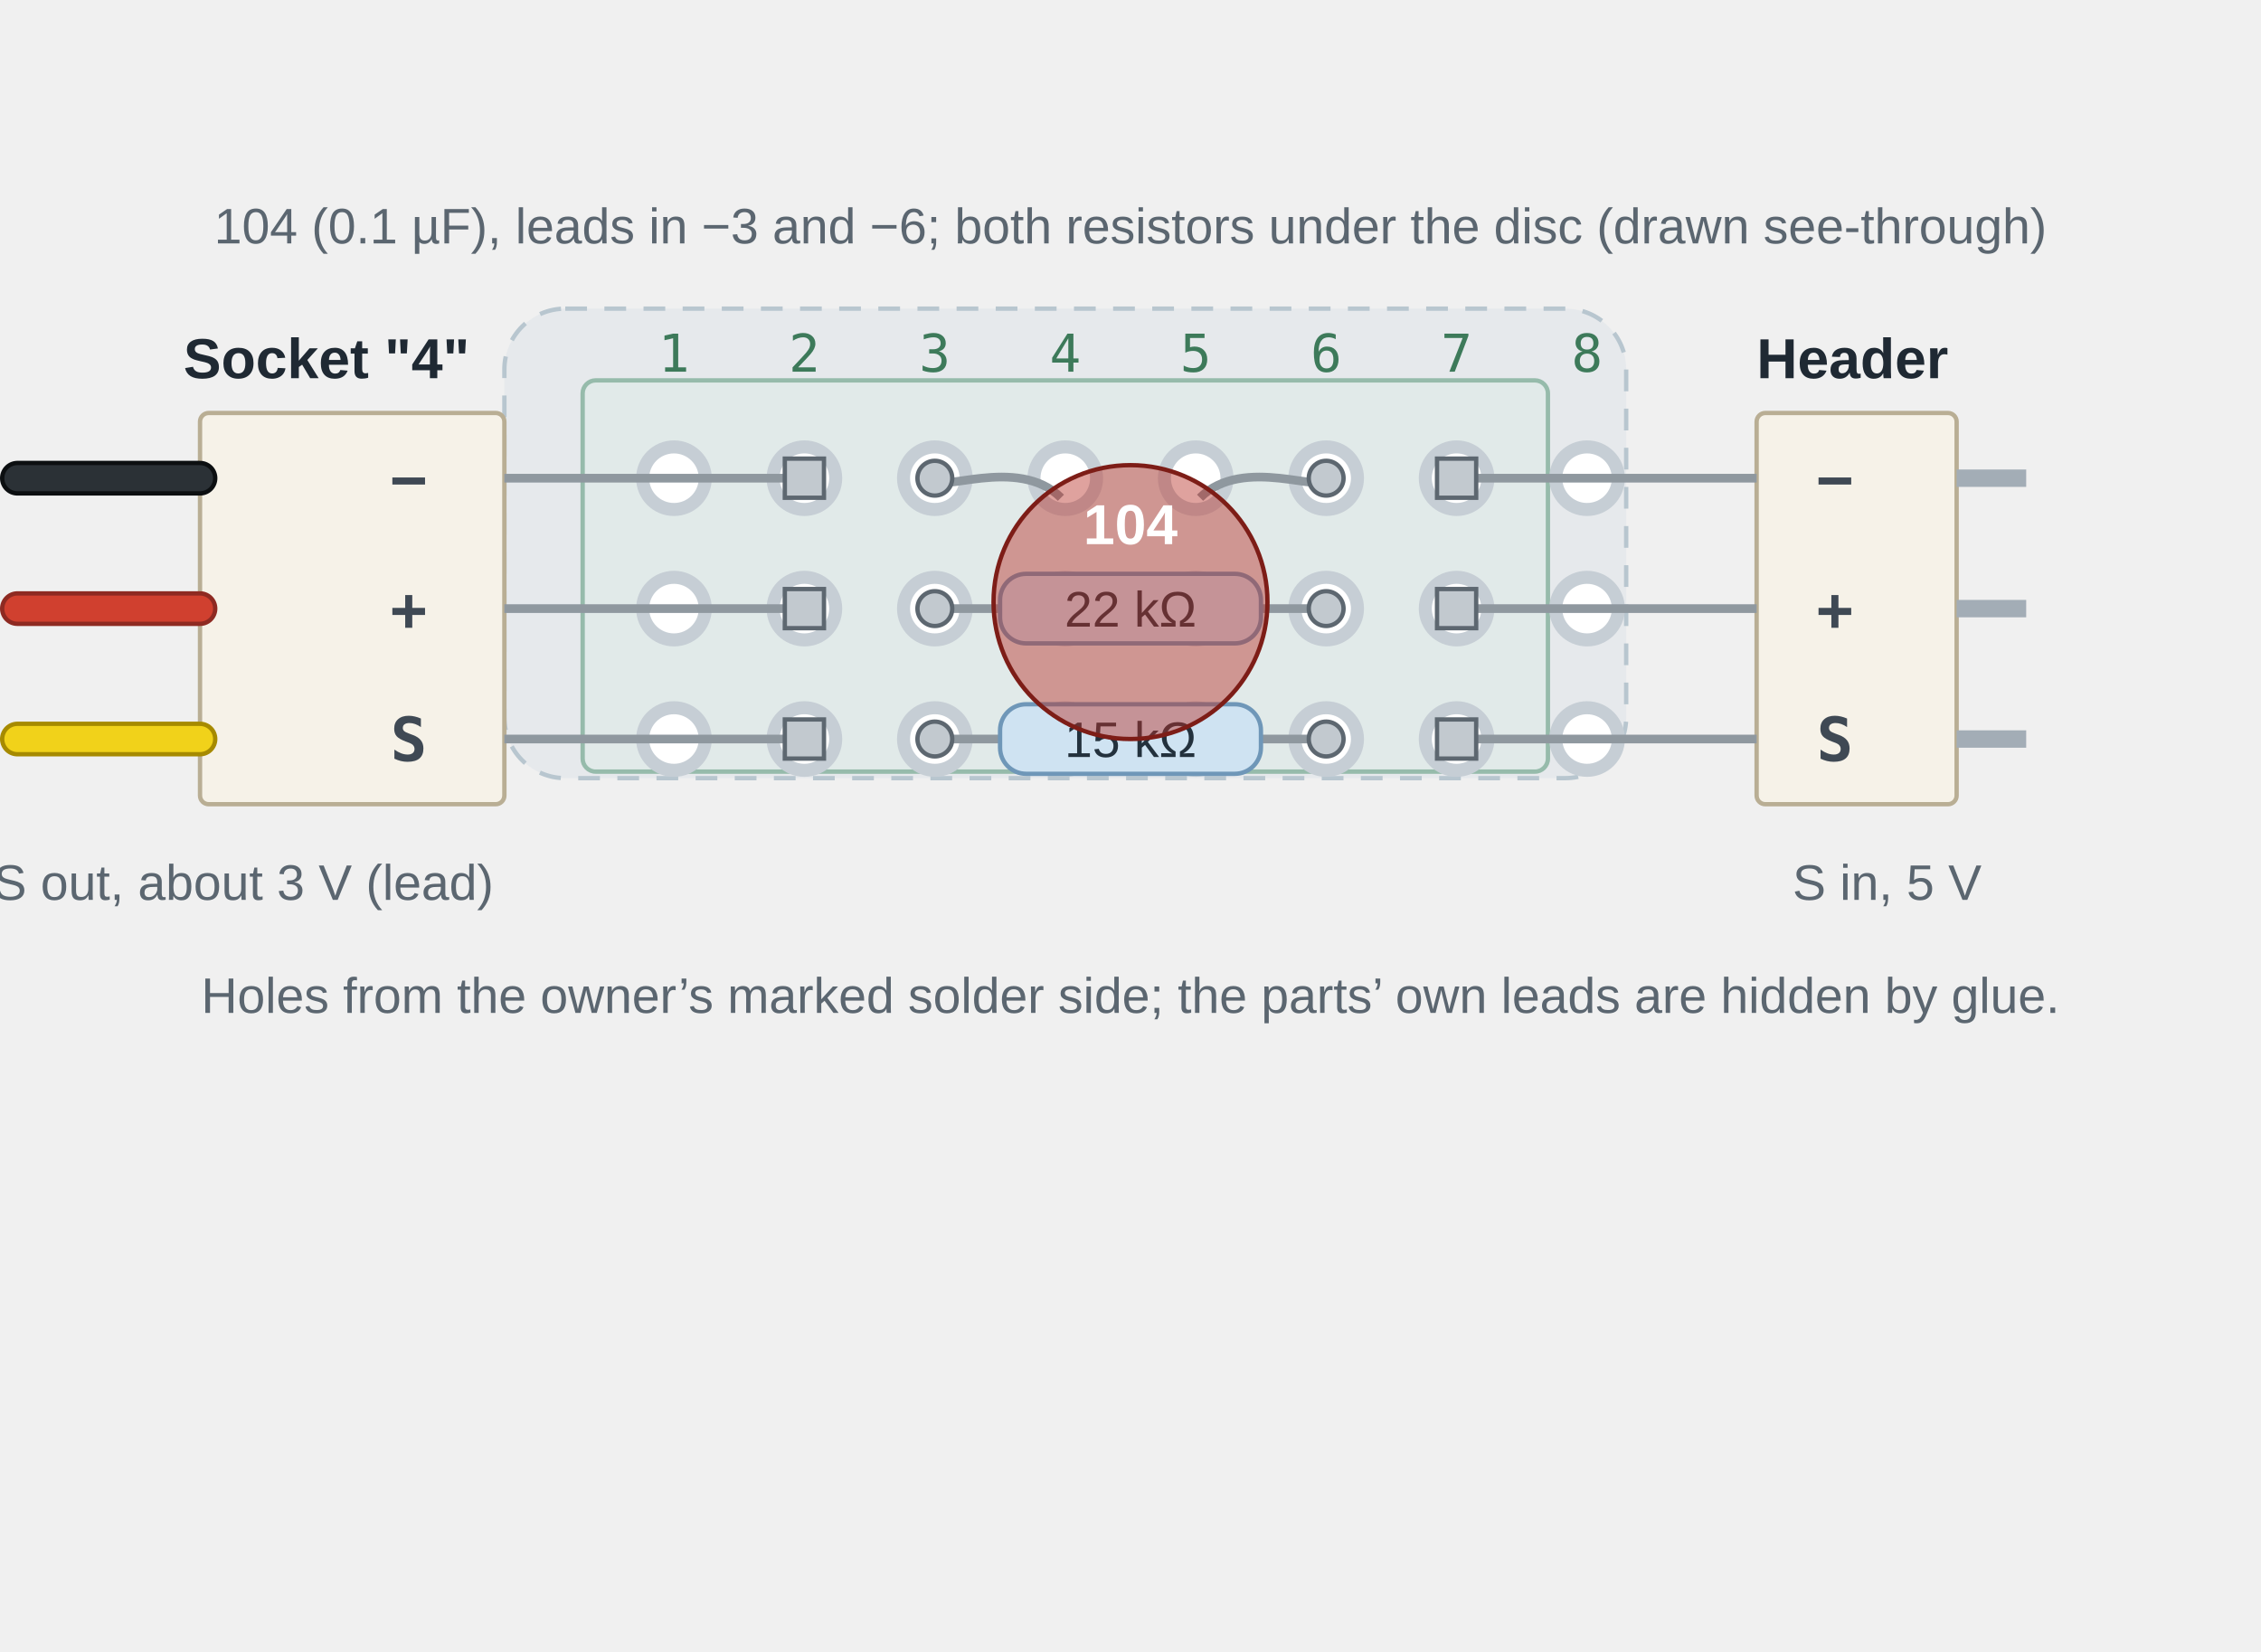
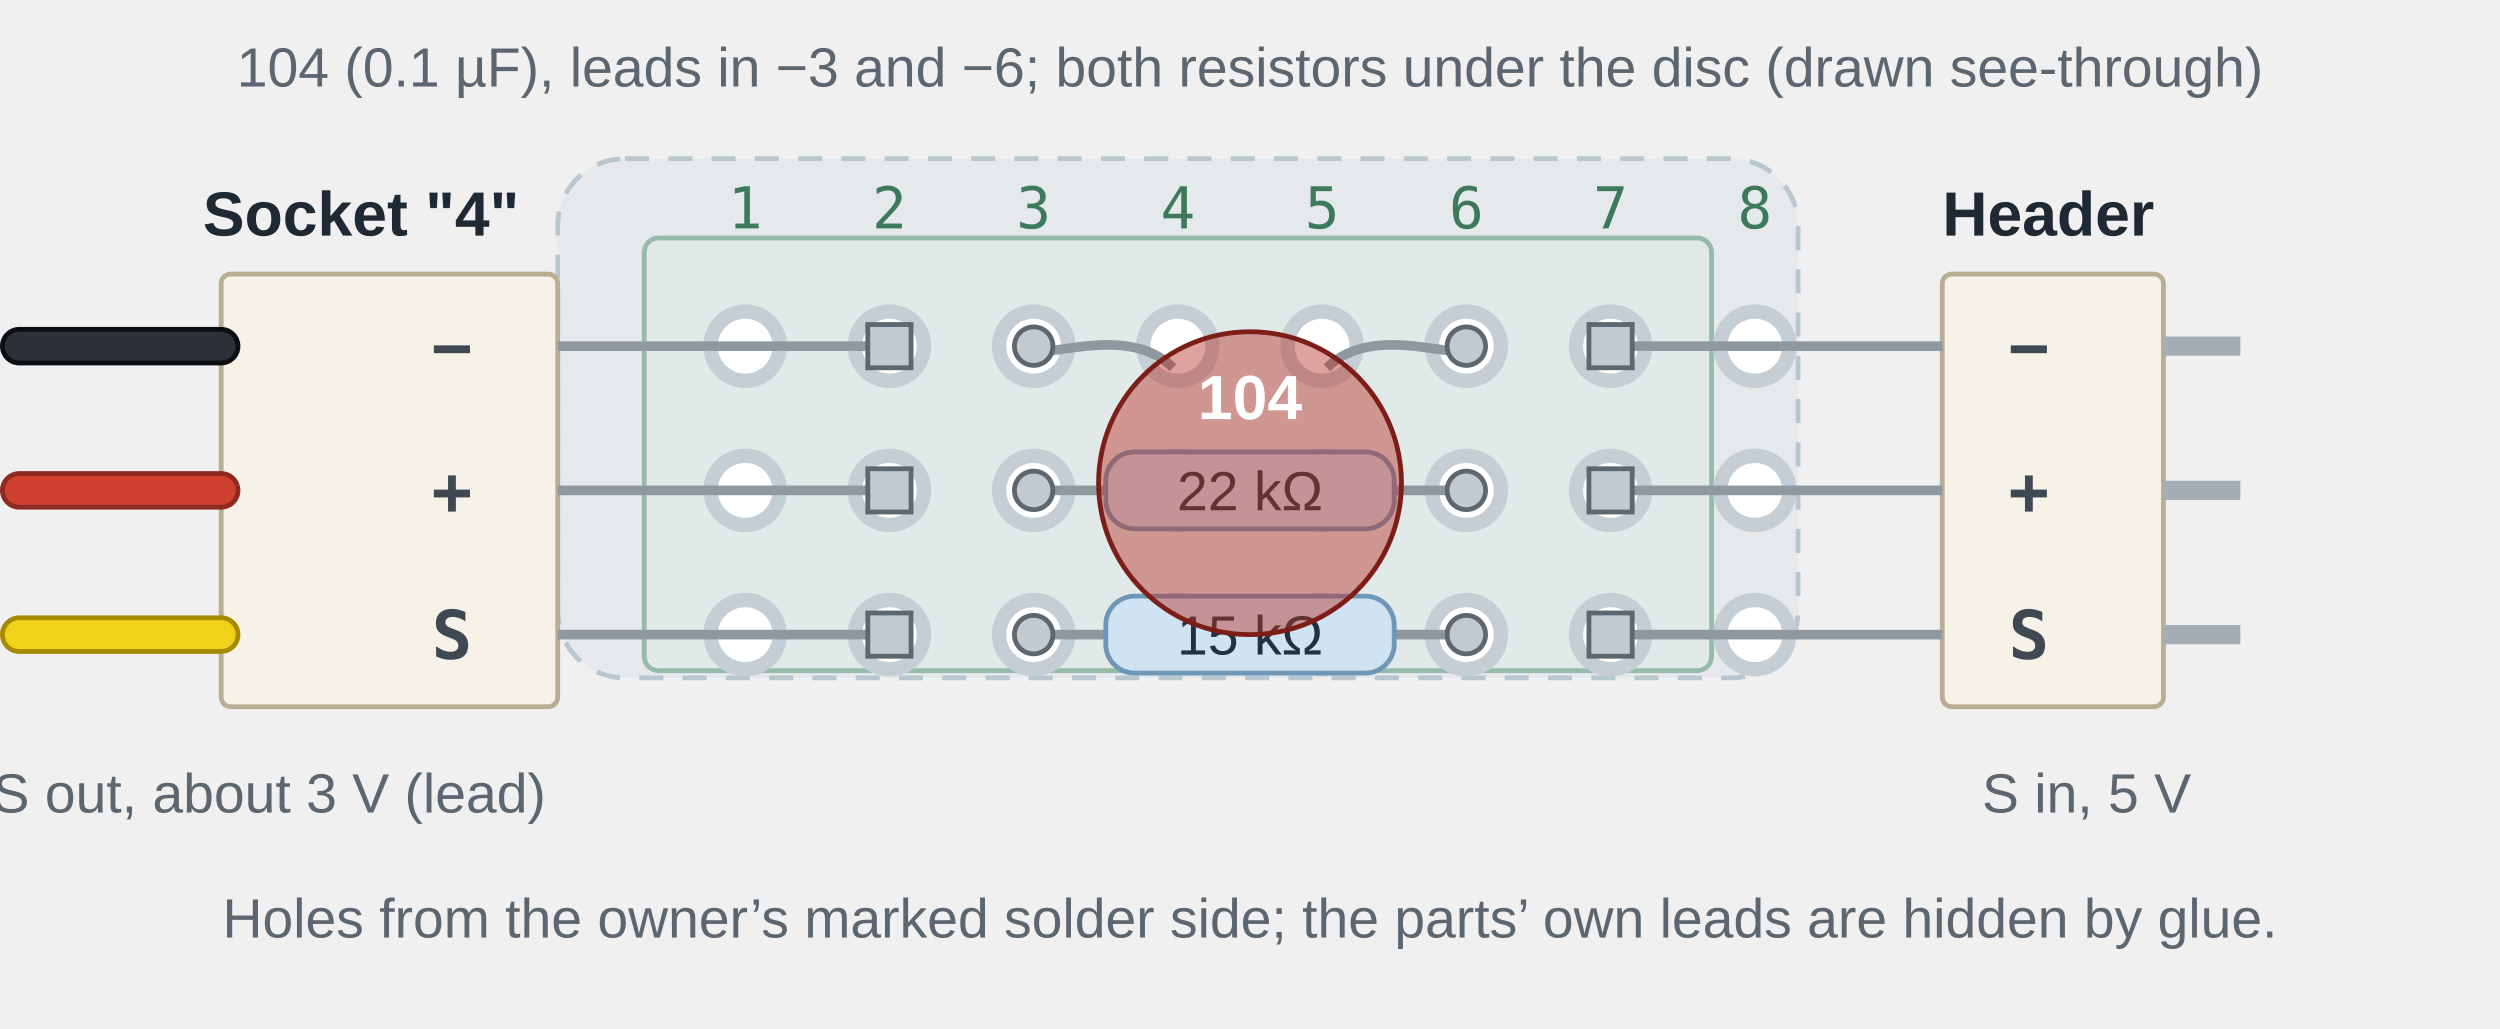
- <svg xmlns="http://www.w3.org/2000/svg" viewBox="0 0 520 380" role="img">
+ <svg xmlns="http://www.w3.org/2000/svg" viewBox="0 38 520 214" role="img">
  <style>
text { font-family: -apple-system, "Helvetica Neue", Arial, sans-serif; font-size: 13px; fill: #1f2933; }
.m { text-anchor: middle; } .e { text-anchor: end; }
.brd { fill: #e9f2ec; stroke: #86b39a; } .glue { fill: rgb(200 215 225 / .25); stroke: #b8c6cf; stroke-dasharray: 5 4; }
.holes { fill: #fff; stroke: #c6ced5; stroke-width: 3; }
text.silk { font-family: Menlo, monospace; font-size: 12px; fill: #3d7a5a; }
.hs { fill: #f6f2e8; stroke: #b9ae94; } .stub { stroke: #a3adb6; stroke-width: 4; fill: none; }
text.pn { font-family: Menlo, monospace; font-size: 14px; font-weight: 700; fill: #3f4954; }
text.gl { font-weight: 650; } text.cl, text.note { font-size: 11.5px; fill: #5b6670; }
.lead { fill: none; stroke: #8f989f; stroke-width: 2; } .dash { stroke-dasharray: 4 3; }
.pq { fill: #c2c9cf; stroke: #5d6770; } .pt { fill: #f2f4f6; stroke: #66707a; }
.rb.mf { fill: #cfe3f2; stroke: #6f97b8; } text.rv { font-size: 11.5px; fill: #23313d; }
.tip { fill: #c2c9cf; stroke: #5d6770; }
.disc { fill: #b8312a; stroke: #7d1d17; fill-opacity: .92; } .disc.see { fill-opacity: .45; } text.dv { fill: #fff; font-weight: 700; }
.wo, .wc { fill: none; stroke-linecap: round; stroke-linejoin: round; } .wo { stroke-width: 8; } .wc { stroke-width: 6; }
.wo.red { stroke: #8e2a22; } .wc.red { stroke: #d0402f; } .wo.black { stroke: #0c0f11; } .wc.black { stroke: #2b3136; }
.wo.yellow { stroke: #a68a00; } .wc.yellow { stroke: #f1d21a; }
.spd { fill: #d8dde2; stroke: #9aa5ae; stroke-width: 1.2; }
.sb { fill: none; stroke: #d8dde2; stroke-width: 12; stroke-linecap: round; stroke-linejoin: round; }
.w { fill: none; stroke-linecap: round; stroke-linejoin: round; } .sc { stroke-width: 3.4; }
.gnd { stroke: #161b20; } .out { stroke: #2f9e4f; } .ygnd { stroke: #d9b400; } .pwr5 { stroke: #9a3d22; } .sig { stroke: #2f7d55; }
.unk { fill: none; stroke: #9aa3aa; stroke-width: 2; stroke-dasharray: 5 4; }
.sym { fill: none; stroke: #2f3a44; stroke-width: 1.6; }
</style>
  <rect class="brd" x="134" y="87.5" width="222" height="90" rx="3" />
  <rect class="glue" x="116" y="71" width="258" height="108" rx="14" />
  <text class="silk m" x="155" y="85.5">1</text>
  <text class="silk m" x="185" y="85.5">2</text>
  <text class="silk m" x="215" y="85.5">3</text>
  <text class="silk m" x="245" y="85.5">4</text>
  <text class="silk m" x="275" y="85.5">5</text>
  <text class="silk m" x="305" y="85.5">6</text>
  <text class="silk m" x="335" y="85.5">7</text>
  <text class="silk m" x="365" y="85.5">8</text>
  <g class="holes">
    <circle cx="155" cy="110" r="7.2" />
    <circle cx="185" cy="110" r="7.2" />
    <circle cx="215" cy="110" r="7.2" />
    <circle cx="245" cy="110" r="7.2" />
    <circle cx="275" cy="110" r="7.2" />
    <circle cx="305" cy="110" r="7.2" />
    <circle cx="335" cy="110" r="7.2" />
    <circle cx="365" cy="110" r="7.2" />
    <circle cx="155" cy="140" r="7.2" />
    <circle cx="185" cy="140" r="7.2" />
    <circle cx="215" cy="140" r="7.2" />
    <circle cx="245" cy="140" r="7.2" />
    <circle cx="275" cy="140" r="7.2" />
    <circle cx="305" cy="140" r="7.2" />
    <circle cx="335" cy="140" r="7.2" />
    <circle cx="365" cy="140" r="7.2" />
    <circle cx="155" cy="170" r="7.2" />
    <circle cx="185" cy="170" r="7.2" />
    <circle cx="215" cy="170" r="7.2" />
    <circle cx="245" cy="170" r="7.2" />
    <circle cx="275" cy="170" r="7.2" />
    <circle cx="305" cy="170" r="7.2" />
    <circle cx="335" cy="170" r="7.2" />
    <circle cx="365" cy="170" r="7.2" />
  </g>
  <rect class="hs" x="46" y="95" width="70" height="90" rx="2" />
  <rect class="hs" x="404" y="95" width="46" height="90" rx="2" />
  <text class="pn m" x="94" y="110" dy=".36em">−</text>
  <text class="pn m" x="422" y="110" dy=".36em">−</text>
  <path class="stub" d="M450 110H466" />
  <path class="lead" d="M116 110H185" />
  <path class="lead" d="M335 110H404" />
  <text class="pn m" x="94" y="140" dy=".36em">+</text>
  <text class="pn m" x="422" y="140" dy=".36em">+</text>
  <path class="stub" d="M450 140H466" />
  <path class="lead" d="M116 140H185" />
  <path class="lead" d="M335 140H404" />
  <text class="pn m" x="94" y="170" dy=".36em">S</text>
  <text class="pn m" x="422" y="170" dy=".36em">S</text>
  <path class="stub" d="M450 170H466" />
  <path class="lead" d="M116 170H185" />
  <path class="lead" d="M335 170H404" />
  <path class="wo black" d="M46 110H4" />
  <path class="wc black" d="M46 110H4" />
  <path class="wo red" d="M46 140H4" />
  <path class="wc red" d="M46 140H4" />
  <path class="wo yellow" d="M46 170H4" />
  <path class="wc yellow" d="M46 170H4" />
  <text class="gl e" x="108" y="87">Socket "4"</text>
  <text class="gl" x="404" y="87">Header</text>
  <text class="cl m" x="56" y="207">S out, about 3 V (lead)</text>
  <text class="cl m" x="434" y="207">S in, 5 V</text>
  <rect class="pq" x="180.5" y="105.5" width="9" height="9" />
  <rect class="pq" x="180.5" y="135.5" width="9" height="9" />
  <rect class="pq" x="180.5" y="165.5" width="9" height="9" />
  <rect class="pq" x="330.5" y="105.5" width="9" height="9" />
  <rect class="pq" x="330.5" y="135.5" width="9" height="9" />
  <rect class="pq" x="330.5" y="165.5" width="9" height="9" />
  <path class="lead" d="M215 170H305" />
  <rect class="rb mf" x="230" y="162" width="60" height="16" rx="6" />
  <text class="rv m" x="260" y="170" dy=".36em">15 kΩ</text>
  <circle class="tip" cx="215" cy="170" r="4" />
  <circle class="tip" cx="305" cy="170" r="4" />
  <path class="lead" d="M215 140H305" />
  <rect class="rb mf" x="230" y="132" width="60" height="16" rx="6" />
  <text class="rv m" x="260" y="140" dy=".36em">22 kΩ</text>
  <circle class="tip" cx="215" cy="140" r="4" />
  <circle class="tip" cx="305" cy="140" r="4" />
  <path class="lead" d="M244 114.5C234 104.5 215 114 215 110M276 114.5C286 104.5 305 114 305 110" />
  <circle class="disc see" cx="260" cy="138.5" r="31.5" />
  <text class="dv m" x="260" y="120.5" dy=".36em">104</text>
  <circle class="tip" cx="215" cy="110" r="4" />
  <circle class="tip" cx="305" cy="110" r="4" />
  <text class="note m" x="260" y="56">104 (0.1 µF), leads in −3 and −6; both resistors under the disc (drawn see-through)</text>
  <text class="note m" x="260" y="233">Holes from the owner’s marked solder side; the parts’ own leads are hidden by glue.</text>
</svg>
